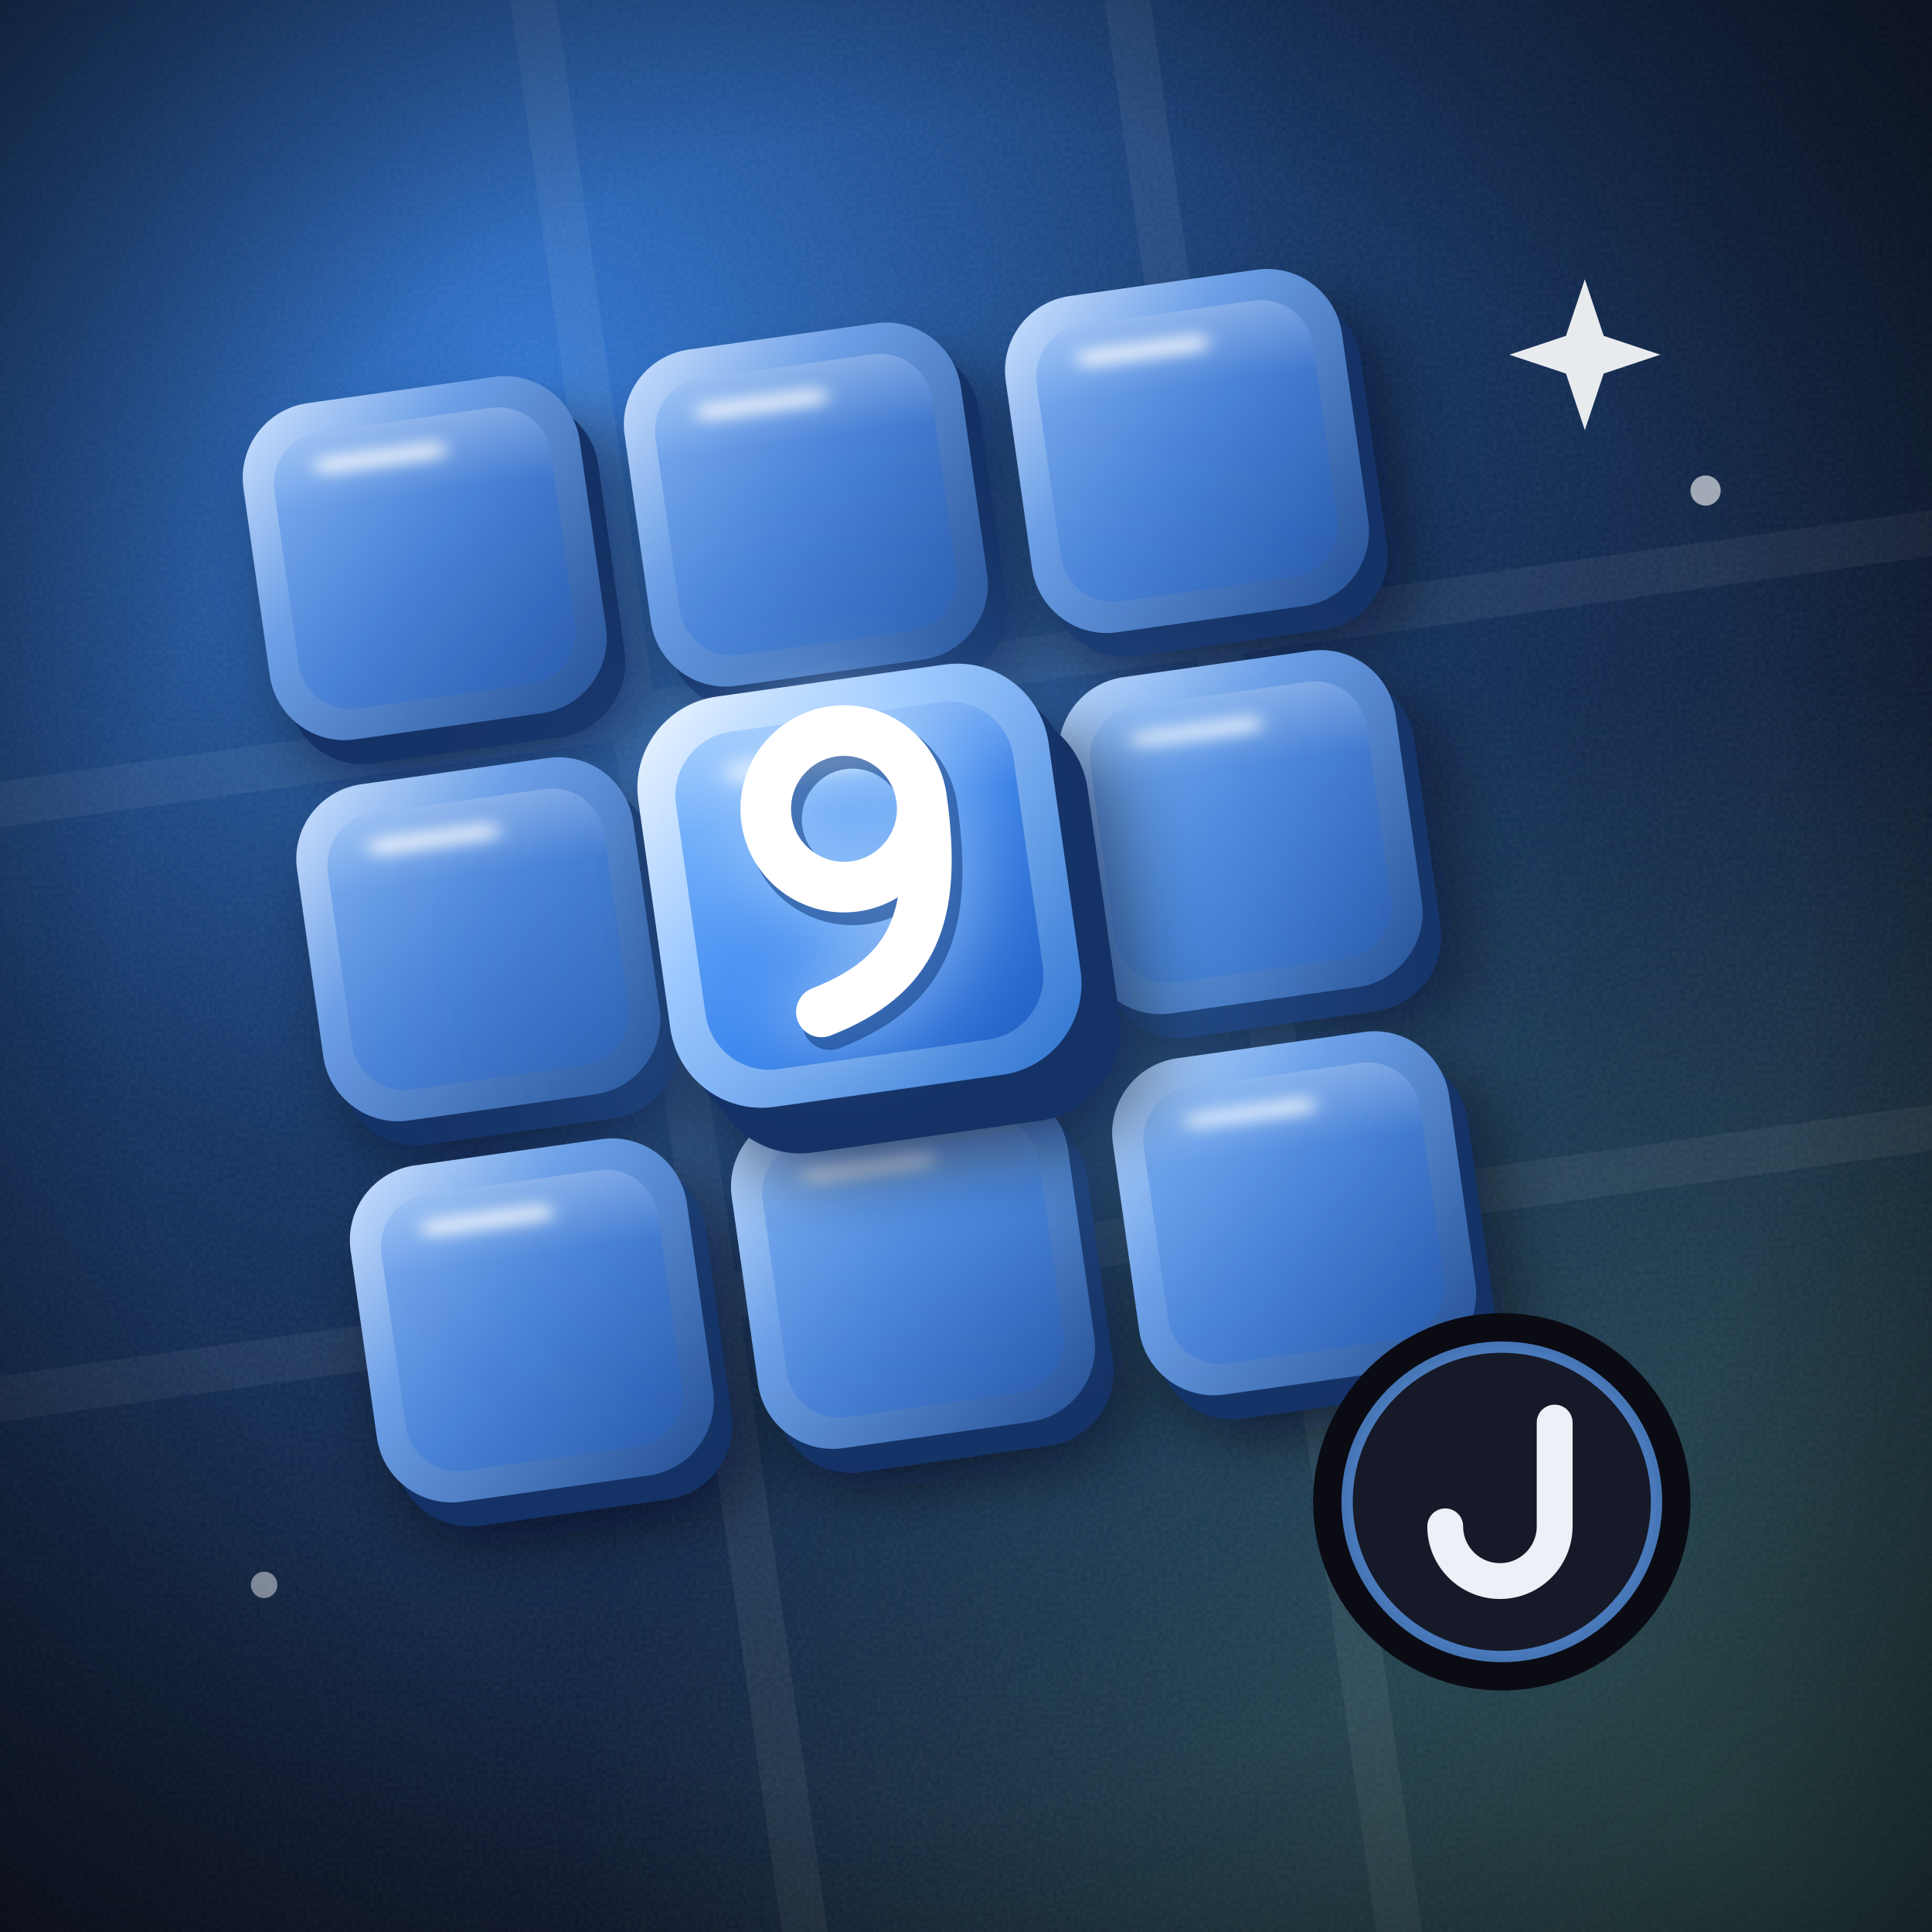
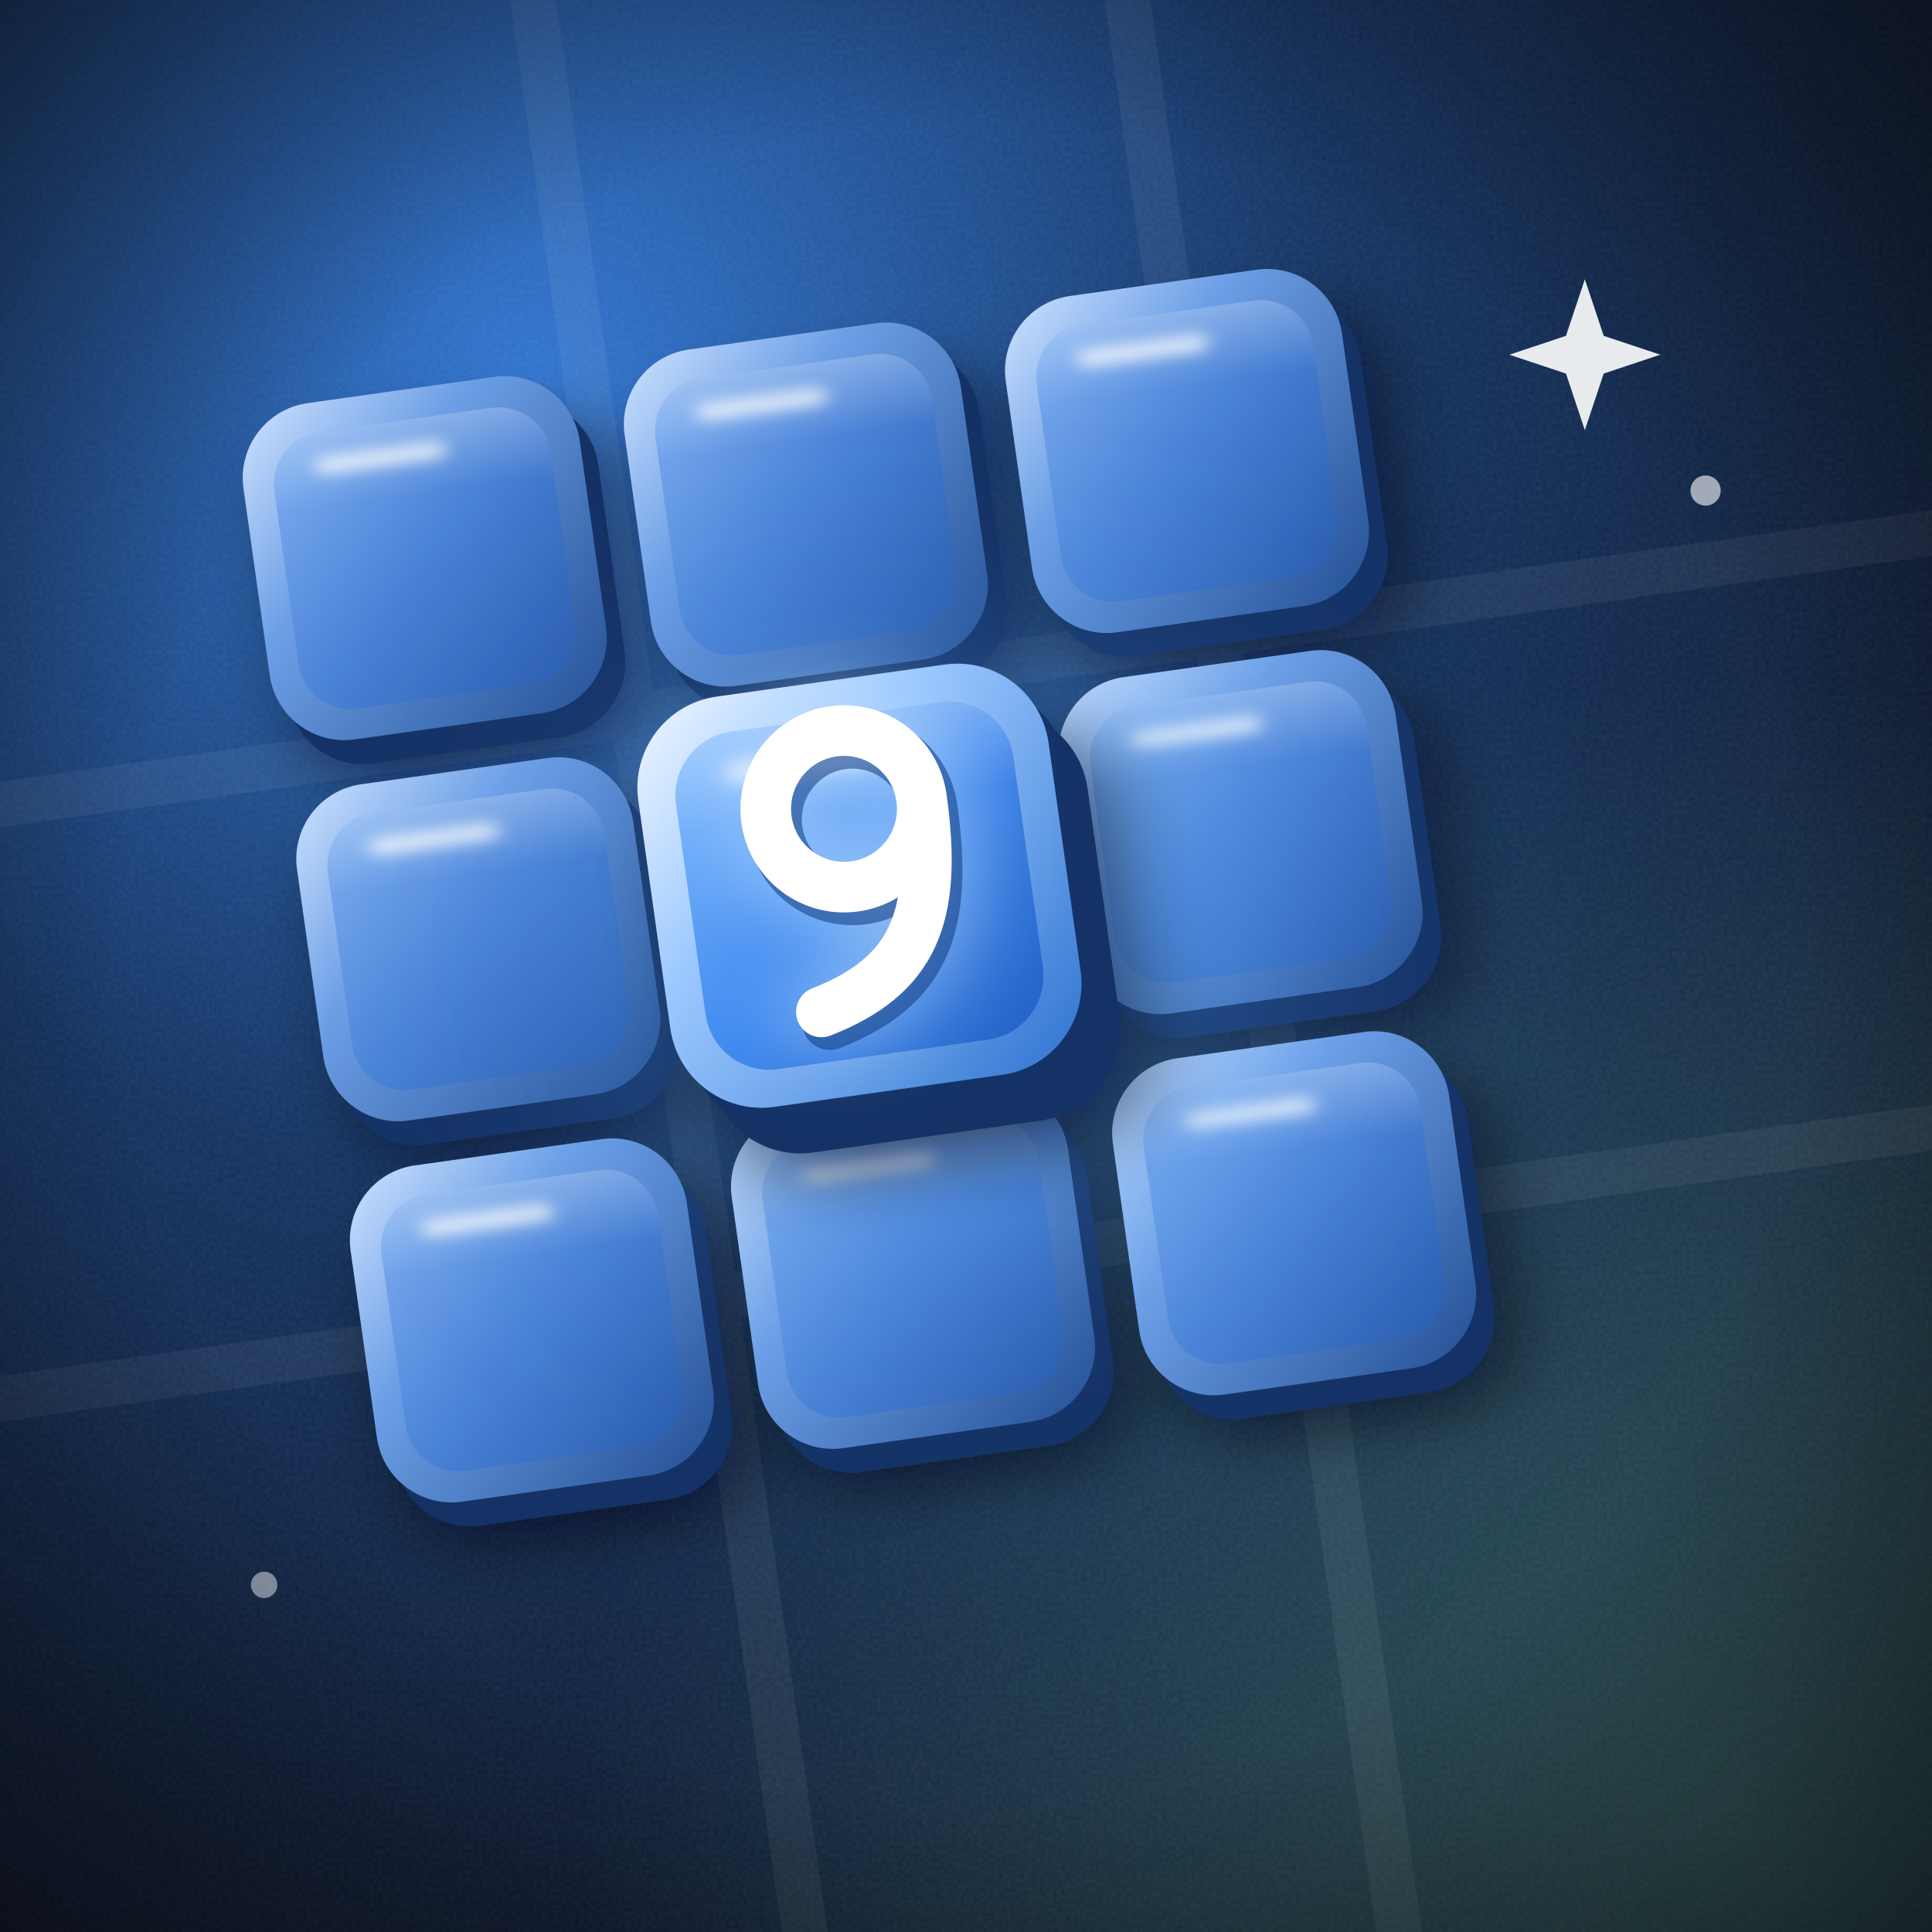
<svg xmlns="http://www.w3.org/2000/svg" viewBox="0 0 512 512" width="512" height="512" role="img" aria-label="Typedoku">
  <defs>
    <radialGradient id="ground" cx="0.28" cy="0.2" r="1">
      <stop offset="0" stop-color="#2f74d0" />
      <stop offset="0.42" stop-color="#12315f" />
      <stop offset="1" stop-color="#0a0b13" />
    </radialGradient>
    <radialGradient id="rim" cx="0.9" cy="0.95" r="0.6">
      <stop offset="0" stop-color="#6fdcc8" stop-opacity="0.3" />
      <stop offset="1" stop-color="#6fdcc8" stop-opacity="0" />
    </radialGradient>
    <radialGradient id="vignette" cx="0.5" cy="0.5" r="0.72">
      <stop offset="0.6" stop-color="#05060c" stop-opacity="0" />
      <stop offset="1" stop-color="#05060c" stop-opacity="0.6" />
    </radialGradient>
    <linearGradient id="o-edge" x1="0" y1="0" x2="1" y2="1">
      <stop offset="0" stop-color="#cfe3ff" />
      <stop offset="0.35" stop-color="#6c9fe6" />
      <stop offset="1" stop-color="#244f93" />
    </linearGradient>
    <linearGradient id="o-face" x1="0" y1="0" x2="1" y2="1">
      <stop offset="0" stop-color="#7fb0f2" />
      <stop offset="0.5" stop-color="#4a82d6" />
      <stop offset="1" stop-color="#2a5cae" />
    </linearGradient>
    <linearGradient id="c-edge" x1="0" y1="0" x2="1" y2="1">
      <stop offset="0" stop-color="#f2f8ff" />
      <stop offset="0.35" stop-color="#9cc8ff" />
      <stop offset="1" stop-color="#2f74d0" />
    </linearGradient>
    <linearGradient id="c-face" x1="0" y1="0" x2="1" y2="1">
      <stop offset="0" stop-color="#7fbaff" />
      <stop offset="0.5" stop-color="#3b86ee" />
      <stop offset="1" stop-color="#2260c4" />
    </linearGradient>
    <linearGradient id="gloss" x1="0" y1="0" x2="0" y2="1">
      <stop offset="0" stop-color="#ffffff" stop-opacity="0.55" />
      <stop offset="0.5" stop-color="#ffffff" stop-opacity="0" />
    </linearGradient>
    <filter id="blur-xl" x="-50%" y="-50%" width="200%" height="200%">
      <feGaussianBlur stdDeviation="30" />
    </filter>
    <filter id="blur-m" x="-50%" y="-50%" width="200%" height="200%">
      <feGaussianBlur stdDeviation="9" />
    </filter>
    <filter id="blur-s" x="-50%" y="-50%" width="200%" height="200%">
      <feGaussianBlur stdDeviation="2.2" />
    </filter>
    <filter id="grain" x="0" y="0" width="100%" height="100%">
      <feTurbulence type="fractalNoise" baseFrequency="0.9" numOctaves="2" seed="7" />
      <feColorMatrix values="0 0 0 0 1  0 0 0 0 1  0 0 0 0 1  0 0 0 0.07 0" />
    </filter>
    <g id="tile">
      <rect width="90" height="90" rx="20" fill="#04050a" opacity="0.55" transform="translate(7 12)" filter="url(#blur-m)" />
      <rect width="90" height="90" rx="20" fill="#143266" transform="translate(4 7)" />
      <rect width="90" height="90" rx="20" fill="url(#o-edge)" />
      <rect x="8" y="8" width="74" height="74" rx="14" fill="url(#o-face)" />
      <rect x="8" y="8" width="74" height="40" rx="14" fill="url(#gloss)" opacity="0.5" />
      <path d="M22 17H52" stroke="#ffffff" stroke-opacity="0.7" stroke-width="5" stroke-linecap="round" filter="url(#blur-s)" />
    </g>
    <path id="nine" d="M247 214a17 17 0 1 0 -34 0a17 17 0 1 0 34 0M247 214C247 240 240 252 219 257" />
  </defs>
  <rect width="512" height="512" fill="url(#ground)" />
  <rect width="512" height="512" fill="url(#rim)" />
  <g fill="none" stroke="#ffffff" stroke-opacity="0.055" stroke-width="12" stroke-linecap="round" transform="rotate(-8 256 256)">
    <path d="M178 -20V532M334 -20V532M-20 178H532M-20 334H532" />
  </g>
  <rect width="512" height="512" filter="url(#grain)" />
  <rect width="512" height="512" fill="url(#vignette)" />
  <g transform="rotate(-8 256 256)">
    <use href="#tile" x="84" y="84" />
    <use href="#tile" x="186" y="84" />
    <use href="#tile" x="288" y="84" />
    <use href="#tile" x="84" y="186" />
    <use href="#tile" x="288" y="186" />
    <use href="#tile" x="84" y="288" />
    <use href="#tile" x="186" y="288" />
    <use href="#tile" x="288" y="288" />
    <g transform="translate(231 231) scale(1.22) translate(-231 -231)">
      <rect x="186" y="186" width="90" height="90" rx="20" fill="#5aa8ff" opacity="0.5" transform="translate(-6 -6) scale(1.1)" filter="url(#blur-xl)" />
      <rect x="186" y="186" width="90" height="90" rx="20" fill="#04050a" opacity="0.62" transform="translate(10 16)" filter="url(#blur-m)" />
      <rect x="186" y="186" width="90" height="90" rx="20" fill="#143266" transform="translate(7 11)" />
      <rect x="186" y="186" width="90" height="90" rx="20" fill="#143266" transform="translate(3.5 5.5)" />
      <rect x="186" y="186" width="90" height="90" rx="20" fill="url(#c-edge)" />
      <rect x="194" y="194" width="74" height="74" rx="14" fill="url(#c-face)" />
      <rect x="194" y="194" width="74" height="40" rx="14" fill="url(#gloss)" opacity="0.55" />
      <path d="M208 203H240" stroke="#ffffff" stroke-opacity="0.8" stroke-width="5" stroke-linecap="round" filter="url(#blur-s)" />
      <use href="#nine" fill="none" stroke="#bfe0ff" stroke-width="16" stroke-linecap="round" stroke-linejoin="round" opacity="0.7" filter="url(#blur-m)" />
      <use href="#nine" fill="none" stroke="#0f3a80" stroke-opacity="0.55" stroke-width="12" stroke-linecap="round" stroke-linejoin="round" transform="translate(1.5 2.5)" />
      <use href="#nine" fill="none" stroke="#ffffff" stroke-width="11" stroke-linecap="round" stroke-linejoin="round" />
    </g>
  </g>
  <g fill="#ffffff">
    <path d="M420 74l5 15 15 5-15 5-5 15-5-15-15-5 15-5z" opacity="0.9" />
    <circle cx="452" cy="130" r="4" opacity="0.6" />
    <circle cx="70" cy="420" r="3.5" opacity="0.45" />
  </g>
-   <g transform="translate(398 398)">
-     <circle r="50" fill="#0a0b13" />
-     <circle r="41" fill="#161927" />
-     <circle r="41" fill="none" stroke="#60a5fa" stroke-opacity="0.7" stroke-width="3" />
-     <path d="M7 -22V5.5a14.5 14.5 0 0 1-29 0" fill="none" stroke="#eef0f7" stroke-width="9.5" stroke-linecap="round" transform="translate(7 1)" />
-   </g>
</svg>
